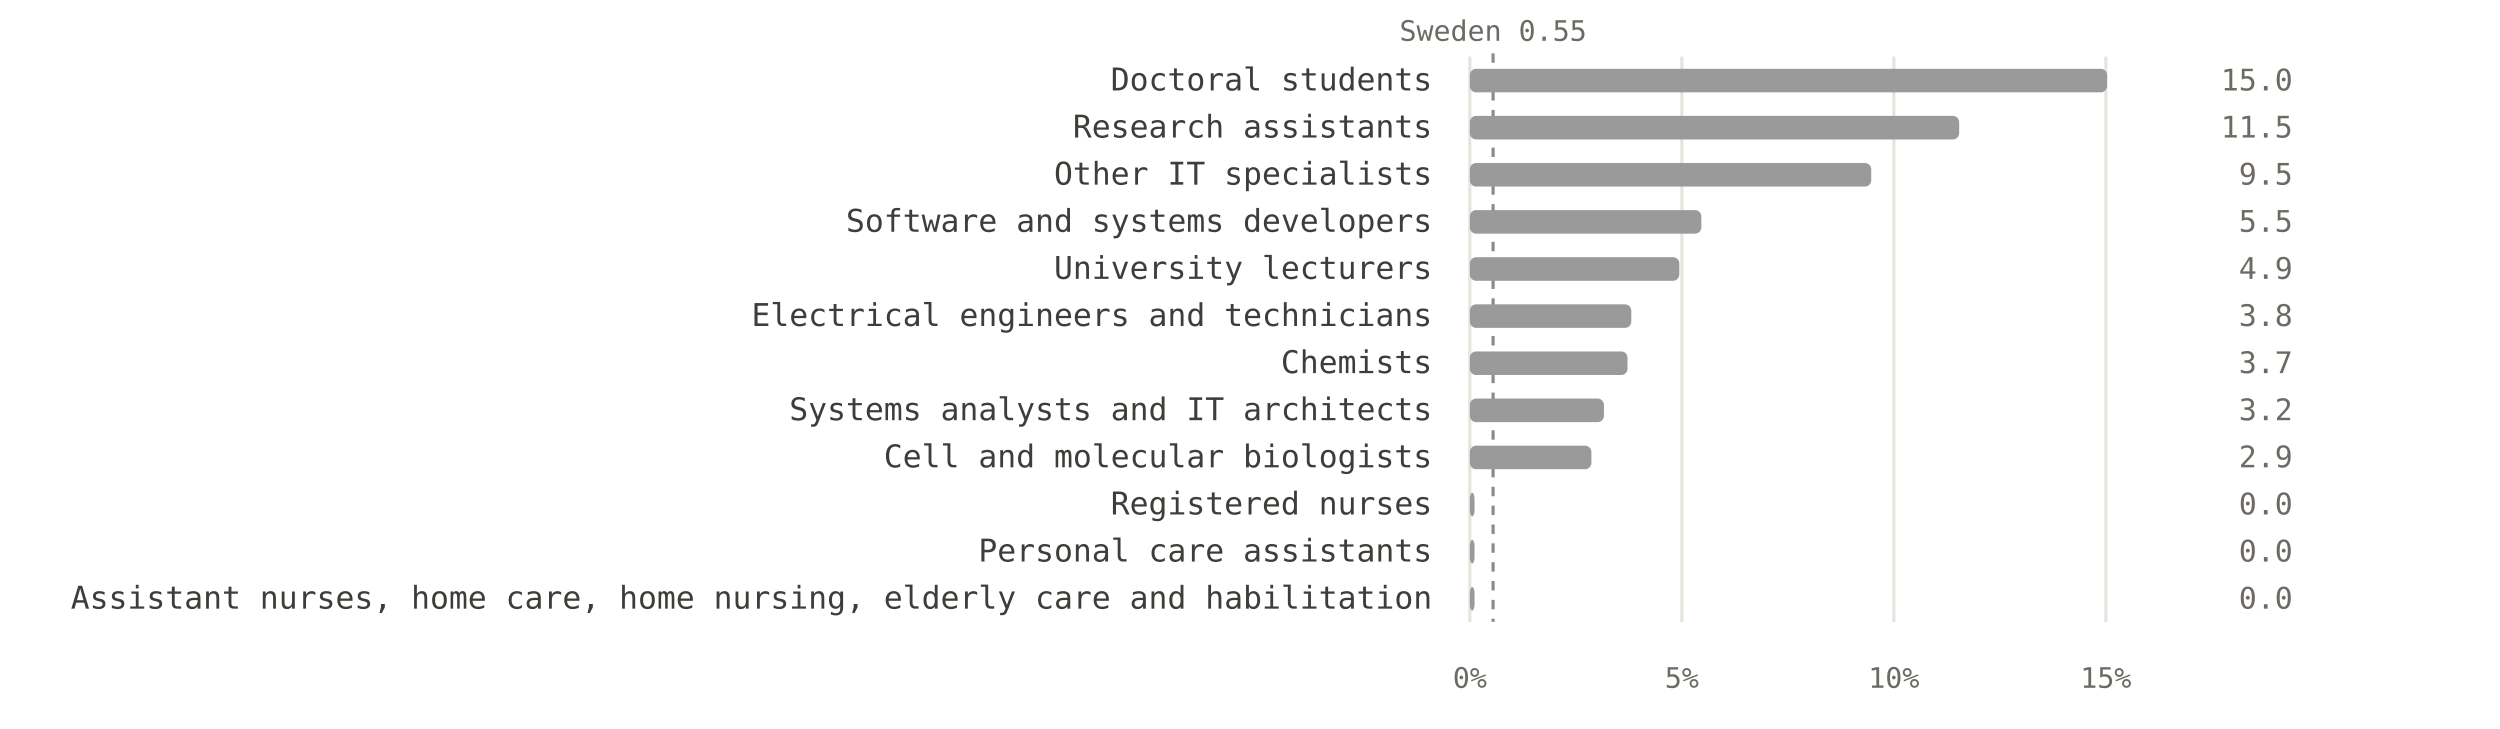
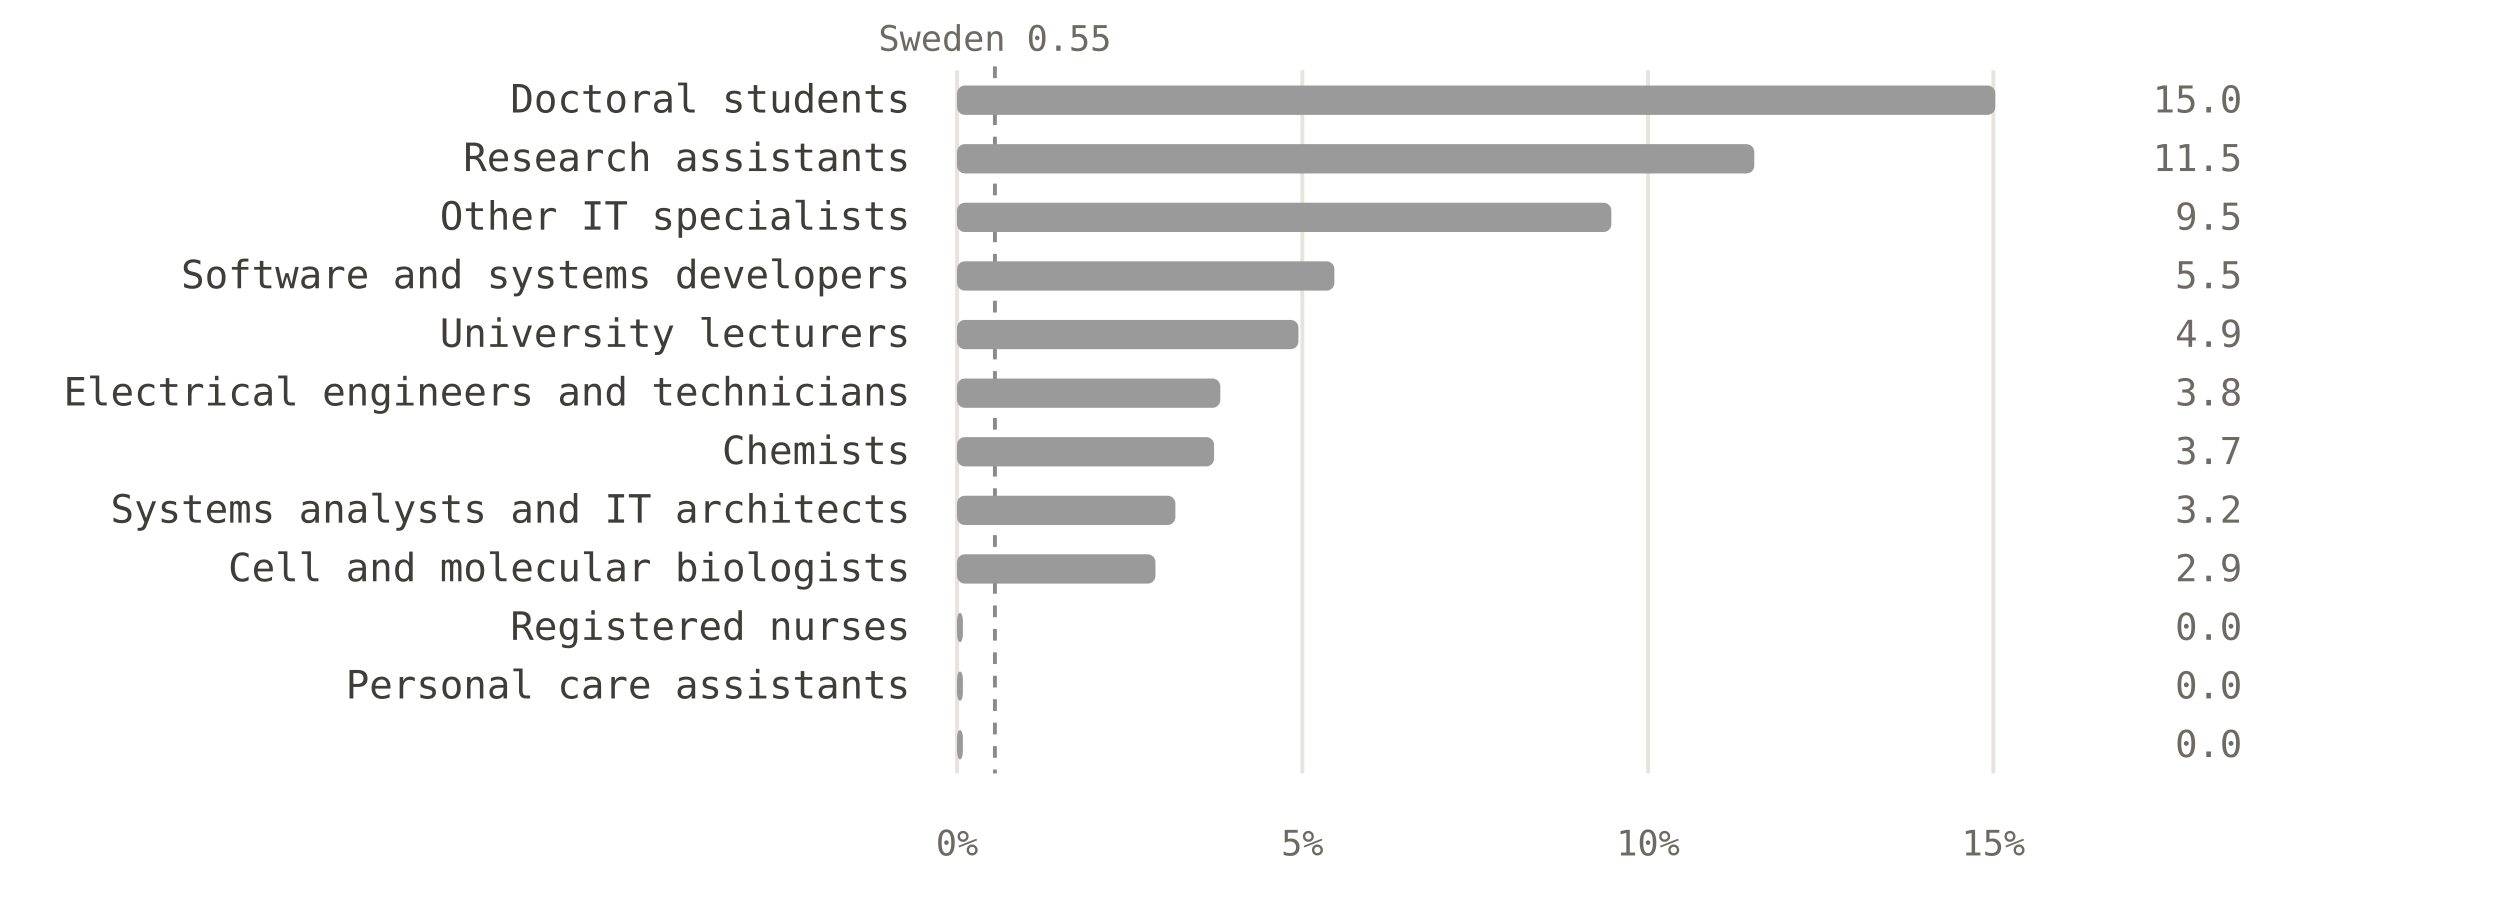
- <svg xmlns="http://www.w3.org/2000/svg" class="rankchart barplot" viewBox="0 0 796 232" role="img" aria-label="Ranked bar chart, 12 countries, latest value with change since the previous wave">
+ <svg xmlns="http://www.w3.org/2000/svg" class="rankchart barplot" viewBox="0 0 640 232" role="img" aria-label="Ranked bar chart, 12 countries, latest value with change since the previous wave">
  <style>:root{--c1:#0072b2;--c2:#d55e00;--c3:#009e73;--c4:#cc79a7;--ink:#161d2b}.rankchart{font-family:ui-monospace,Menlo,monospace}svg{background:#ffffff}.grid,.rowguide{stroke:#e7e4dd}.rowguide{opacity:.6}.meanline{stroke:#8a8a8a;stroke-dasharray:3 3}.meanlab,.tick{fill:#6d6a63;font-size:9px}.dname{fill:#3f3d39;font-size:10px}.dname.se{fill:#0072b2;font-weight:700}.dot{fill:#9a9a9a}.dot.se{fill:#0072b2}.bar{fill:#9a9a9a}.bar.se{fill:#0072b2}.dval{fill:#6d6a63;font-size:9.5px}.dval.se{fill:#0072b2;font-weight:700}.ddelta{fill:#6d6a63;font-size:8.5px}.trendarea{fill:#0072b2;opacity:.08}.trendline,.trenddash{fill:none;stroke:#0072b2;stroke-width:2}.trenddash{stroke-dasharray:4 3}.trenddot{fill:#0072b2}.trendval{fill:#0072b2;font-size:11px;font-weight:700}.sqband{fill:#0072b2;opacity:.10}.sqlo{fill:none;stroke:#009e73;stroke-width:2}.sqhi{fill:none;stroke:#0072b2;stroke-width:2.6}.sqdot.lo{fill:#009e73}.sqdot.hi{fill:#0072b2}.sqval{font-size:11px;font-weight:700}.sqval.lo{fill:#009e73}.sqval.hi{fill:#0072b2}.dumb{display:block}.dbtrack{stroke:#d9d5cd;stroke-width:3}.dblo{fill:#009e73}.dbhi{fill:#0072b2}.figttl{fill:#161d2b;font-size:12px;font-weight:700}.figsrc{fill:#6d6a63;font-size:8.5px}</style>
-   <line class="grid" x1="468.0" y1="18" x2="468.0" y2="198" />
-   <text class="tick" x="468.0" y="219" text-anchor="middle">0%</text>
-   <line class="grid" x1="535.5" y1="18" x2="535.5" y2="198" />
-   <text class="tick" x="535.5" y="219" text-anchor="middle">5%</text>
-   <line class="grid" x1="603.0" y1="18" x2="603.0" y2="198" />
-   <text class="tick" x="603.0" y="219" text-anchor="middle">10%</text>
-   <line class="grid" x1="670.5" y1="18" x2="670.5" y2="198" />
-   <text class="tick" x="670.5" y="219" text-anchor="middle">15%</text>
-   <line class="meanline" x1="475.4" y1="17" x2="475.4" y2="198" />
-   <text class="meanlab" x="475.4" y="13" text-anchor="middle">Sweden 0.55</text>
-   <text class="dname" x="456" y="28.8" text-anchor="end">Doctoral students</text>
-   <rect class="bar" x="468" y="21.9" width="202.9" height="7.5" rx="2" />
-   <text class="dval" x="730" y="28.8" text-anchor="end">15.0</text>
-   <text class="dname" x="456" y="43.8" text-anchor="end">Research assistants</text>
-   <rect class="bar" x="468" y="36.9" width="155.8" height="7.5" rx="2" />
-   <text class="dval" x="730" y="43.8" text-anchor="end">11.5</text>
-   <text class="dname" x="456" y="58.8" text-anchor="end">Other IT specialists</text>
-   <rect class="bar" x="468" y="51.9" width="127.8" height="7.5" rx="2" />
-   <text class="dval" x="730" y="58.8" text-anchor="end">9.5</text>
-   <text class="dname" x="456" y="73.8" text-anchor="end">Software and systems developers</text>
-   <rect class="bar" x="468" y="66.9" width="73.7" height="7.5" rx="2" />
-   <text class="dval" x="730" y="73.8" text-anchor="end">5.5</text>
-   <text class="dname" x="456" y="88.8" text-anchor="end">University lecturers</text>
-   <rect class="bar" x="468" y="81.9" width="66.7" height="7.5" rx="2" />
-   <text class="dval" x="730" y="88.8" text-anchor="end">4.9</text>
-   <text class="dname" x="456" y="103.8" text-anchor="end">Electrical engineers and technicians</text>
-   <rect class="bar" x="468" y="96.9" width="51.4" height="7.5" rx="2" />
-   <text class="dval" x="730" y="103.8" text-anchor="end">3.8</text>
-   <text class="dname" x="456" y="118.8" text-anchor="end">Chemists</text>
-   <rect class="bar" x="468" y="111.9" width="50.2" height="7.5" rx="2" />
-   <text class="dval" x="730" y="118.8" text-anchor="end">3.7</text>
-   <text class="dname" x="456" y="133.8" text-anchor="end">Systems analysts and IT architects</text>
-   <rect class="bar" x="468" y="126.9" width="42.7" height="7.5" rx="2" />
-   <text class="dval" x="730" y="133.8" text-anchor="end">3.2</text>
-   <text class="dname" x="456" y="148.8" text-anchor="end">Cell and molecular biologists</text>
-   <rect class="bar" x="468" y="141.9" width="38.7" height="7.5" rx="2" />
-   <text class="dval" x="730" y="148.8" text-anchor="end">2.9</text>
-   <text class="dname" x="456" y="163.8" text-anchor="end">Registered nurses</text>
-   <rect class="bar" x="468" y="156.9" width="1.5" height="7.5" rx="2" />
-   <text class="dval" x="730" y="163.8" text-anchor="end">0.0</text>
-   <text class="dname" x="456" y="178.8" text-anchor="end">Personal care assistants</text>
-   <rect class="bar" x="468" y="171.9" width="1.5" height="7.5" rx="2" />
-   <text class="dval" x="730" y="178.8" text-anchor="end">0.0</text>
-   <text class="dname" x="456" y="193.8" text-anchor="end">Assistant nurses, home care, home nursing, elderly care and habilitation</text>
-   <rect class="bar" x="468" y="186.9" width="1.5" height="7.5" rx="2" />
-   <text class="dval" x="730" y="193.8" text-anchor="end">0.0</text>
+   <line class="grid" x1="245.0" y1="18" x2="245.0" y2="198" />
+   <text class="tick" x="245.0" y="219" text-anchor="middle">0%</text>
+   <line class="grid" x1="333.4" y1="18" x2="333.4" y2="198" />
+   <text class="tick" x="333.4" y="219" text-anchor="middle">5%</text>
+   <line class="grid" x1="421.9" y1="18" x2="421.9" y2="198" />
+   <text class="tick" x="421.9" y="219" text-anchor="middle">10%</text>
+   <line class="grid" x1="510.3" y1="18" x2="510.3" y2="198" />
+   <text class="tick" x="510.3" y="219" text-anchor="middle">15%</text>
+   <line class="meanline" x1="254.7" y1="17" x2="254.7" y2="198" />
+   <text class="meanlab" x="254.7" y="13" text-anchor="middle">Sweden 0.55</text>
+   <text class="dname" x="233" y="28.8" text-anchor="end">Doctoral students</text>
+   <rect class="bar" x="245" y="21.9" width="265.8" height="7.5" rx="2" />
+   <text class="dval" x="574" y="28.8" text-anchor="end">15.0</text>
+   <text class="dname" x="233" y="43.8" text-anchor="end">Research assistants</text>
+   <rect class="bar" x="245" y="36.9" width="204.1" height="7.5" rx="2" />
+   <text class="dval" x="574" y="43.8" text-anchor="end">11.5</text>
+   <text class="dname" x="233" y="58.8" text-anchor="end">Other IT specialists</text>
+   <rect class="bar" x="245" y="51.9" width="167.5" height="7.5" rx="2" />
+   <text class="dval" x="574" y="58.8" text-anchor="end">9.5</text>
+   <text class="dname" x="233" y="73.8" text-anchor="end">Software and systems developers</text>
+   <rect class="bar" x="245" y="66.9" width="96.6" height="7.5" rx="2" />
+   <text class="dval" x="574" y="73.8" text-anchor="end">5.5</text>
+   <text class="dname" x="233" y="88.8" text-anchor="end">University lecturers</text>
+   <rect class="bar" x="245" y="81.9" width="87.4" height="7.5" rx="2" />
+   <text class="dval" x="574" y="88.8" text-anchor="end">4.9</text>
+   <text class="dname" x="233" y="103.8" text-anchor="end">Electrical engineers and technicians</text>
+   <rect class="bar" x="245" y="96.9" width="67.4" height="7.5" rx="2" />
+   <text class="dval" x="574" y="103.8" text-anchor="end">3.8</text>
+   <text class="dname" x="233" y="118.8" text-anchor="end">Chemists</text>
+   <rect class="bar" x="245" y="111.9" width="65.8" height="7.5" rx="2" />
+   <text class="dval" x="574" y="118.8" text-anchor="end">3.7</text>
+   <text class="dname" x="233" y="133.8" text-anchor="end">Systems analysts and IT architects</text>
+   <rect class="bar" x="245" y="126.9" width="55.9" height="7.5" rx="2" />
+   <text class="dval" x="574" y="133.8" text-anchor="end">3.2</text>
+   <text class="dname" x="233" y="148.8" text-anchor="end">Cell and molecular biologists</text>
+   <rect class="bar" x="245" y="141.9" width="50.8" height="7.5" rx="2" />
+   <text class="dval" x="574" y="148.8" text-anchor="end">2.9</text>
+   <text class="dname" x="233" y="163.8" text-anchor="end">Registered nurses</text>
+   <rect class="bar" x="245" y="156.9" width="1.5" height="7.5" rx="2" />
+   <text class="dval" x="574" y="163.8" text-anchor="end">0.0</text>
+   <text class="dname" x="233" y="178.8" text-anchor="end">Personal care assistants</text>
+   <rect class="bar" x="245" y="171.9" width="1.5" height="7.5" rx="2" />
+   <text class="dval" x="574" y="178.8" text-anchor="end">0.0</text>
+   <text class="dname" x="233" y="193.8" text-anchor="end" />
+   <rect class="bar" x="245" y="186.9" width="1.5" height="7.5" rx="2" />
+   <text class="dval" x="574" y="193.8" text-anchor="end">0.0</text>
</svg>
